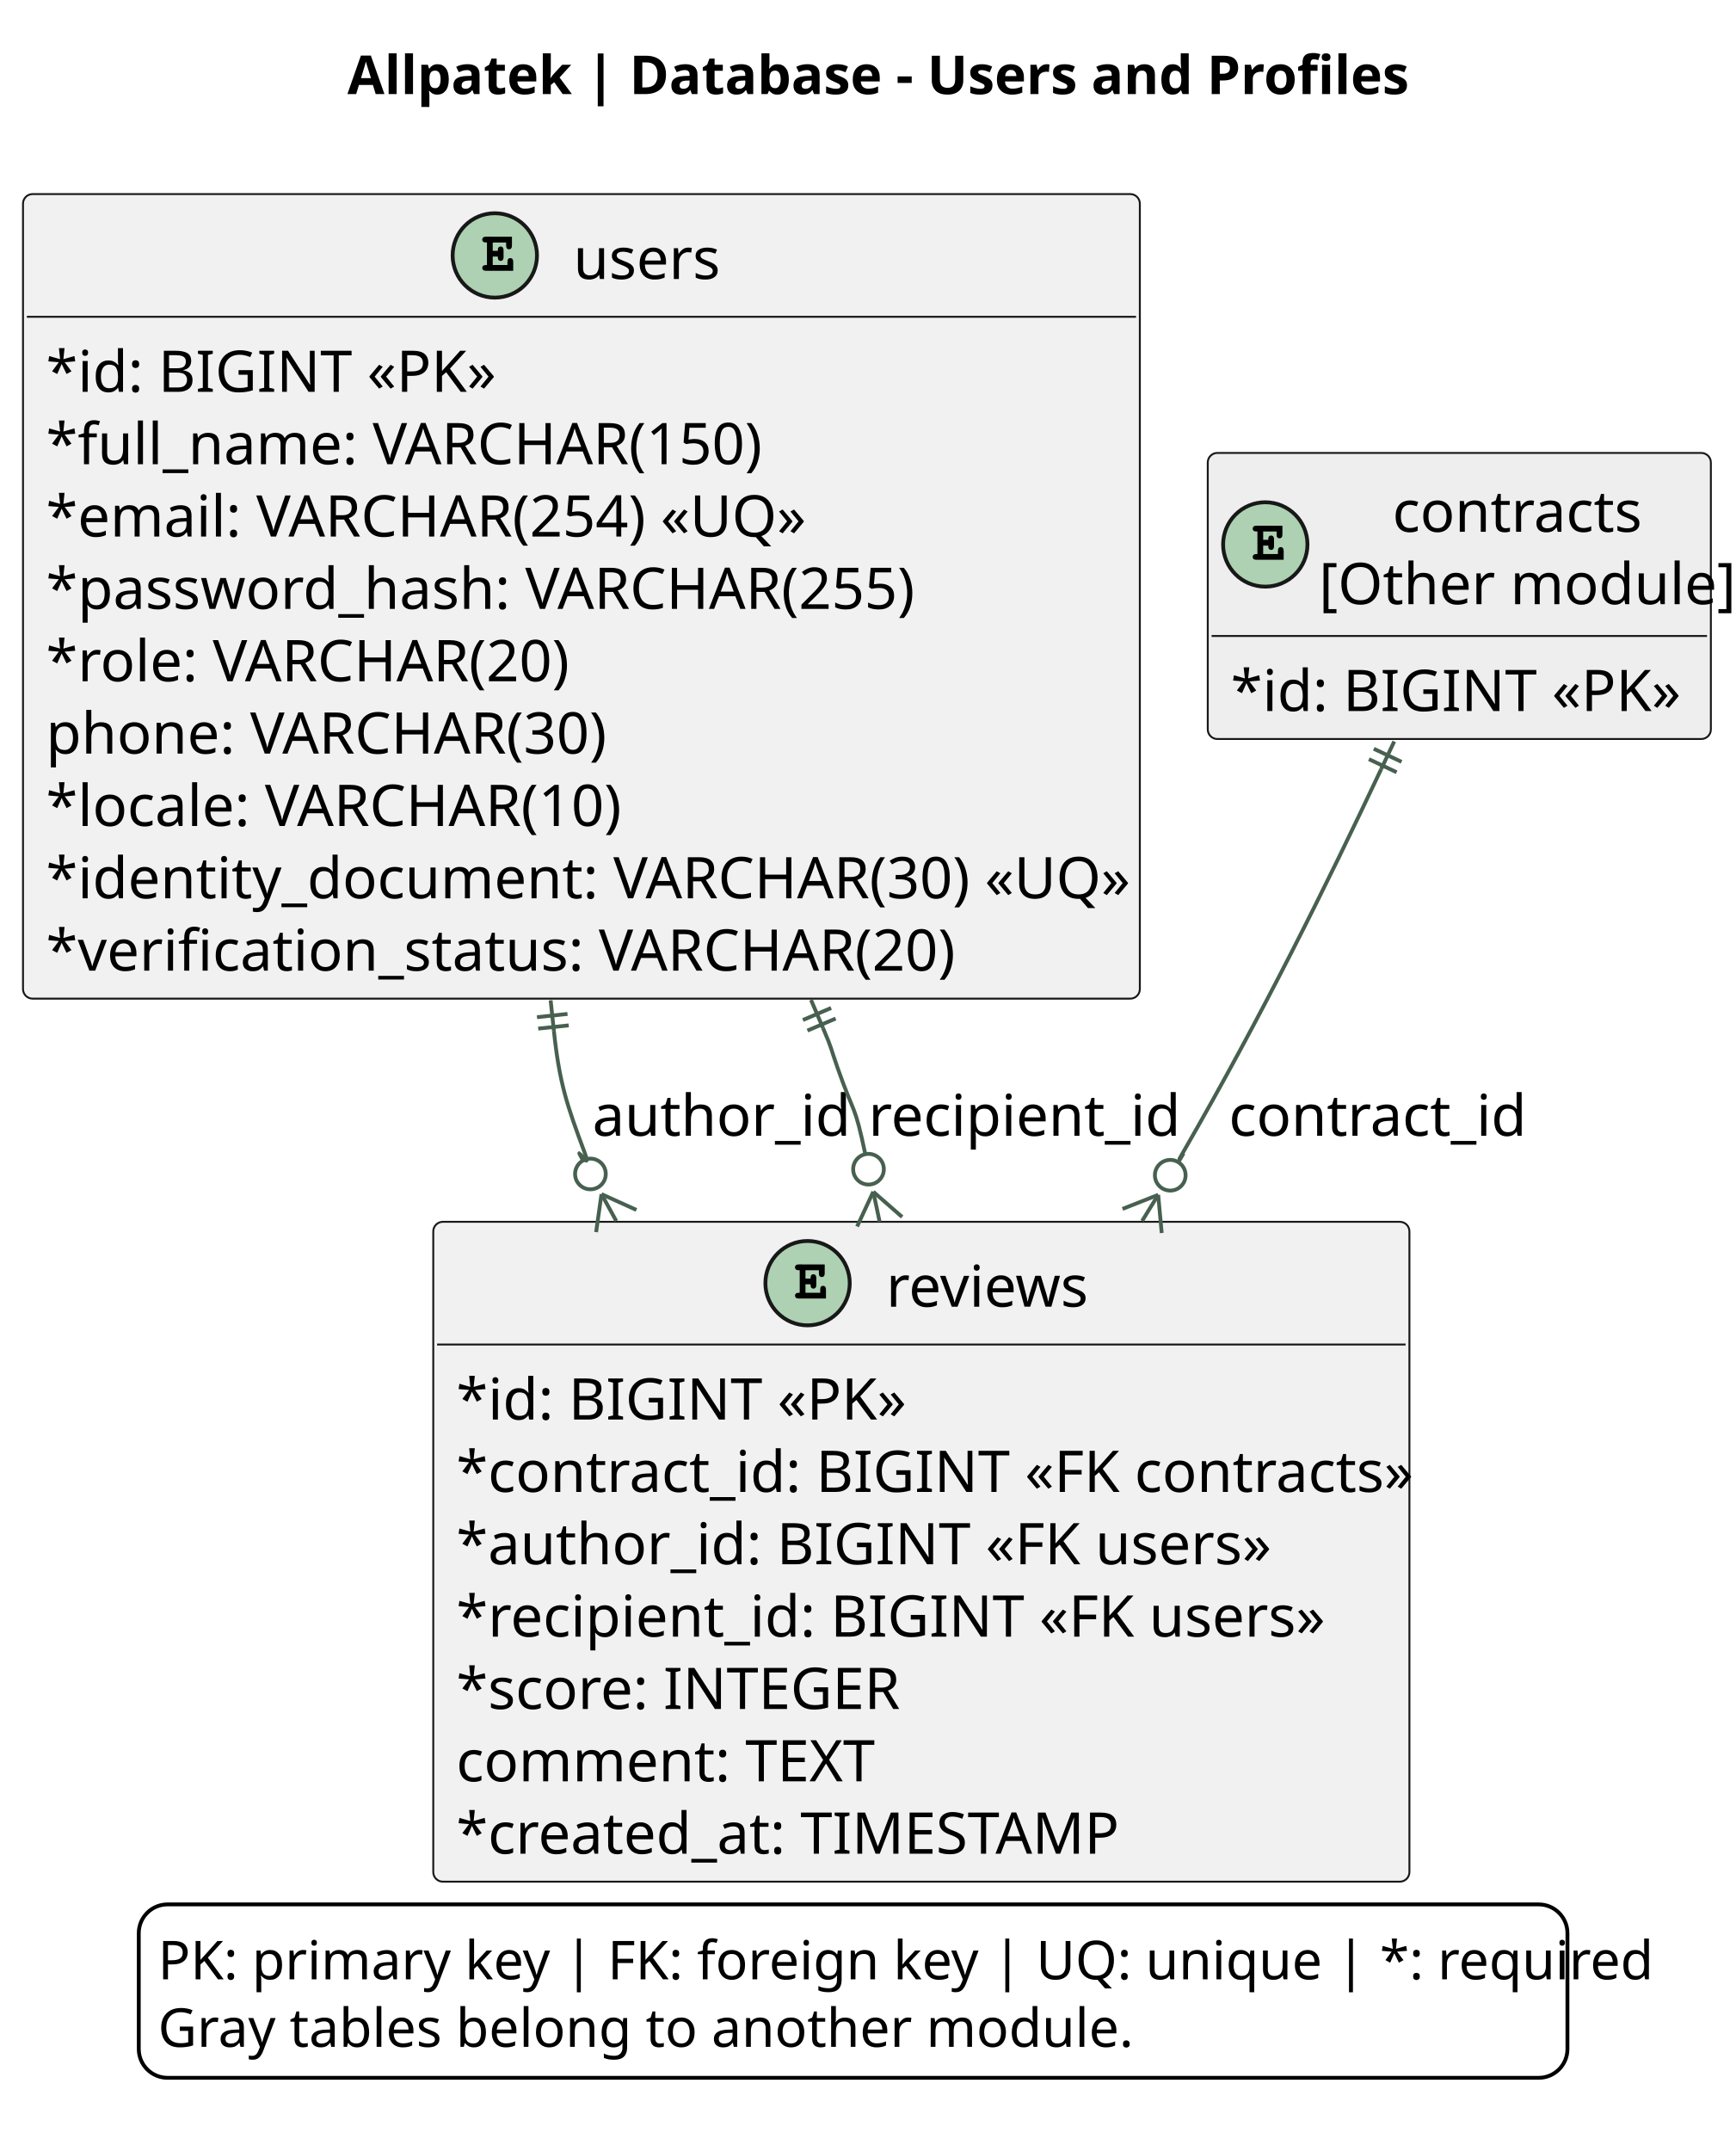
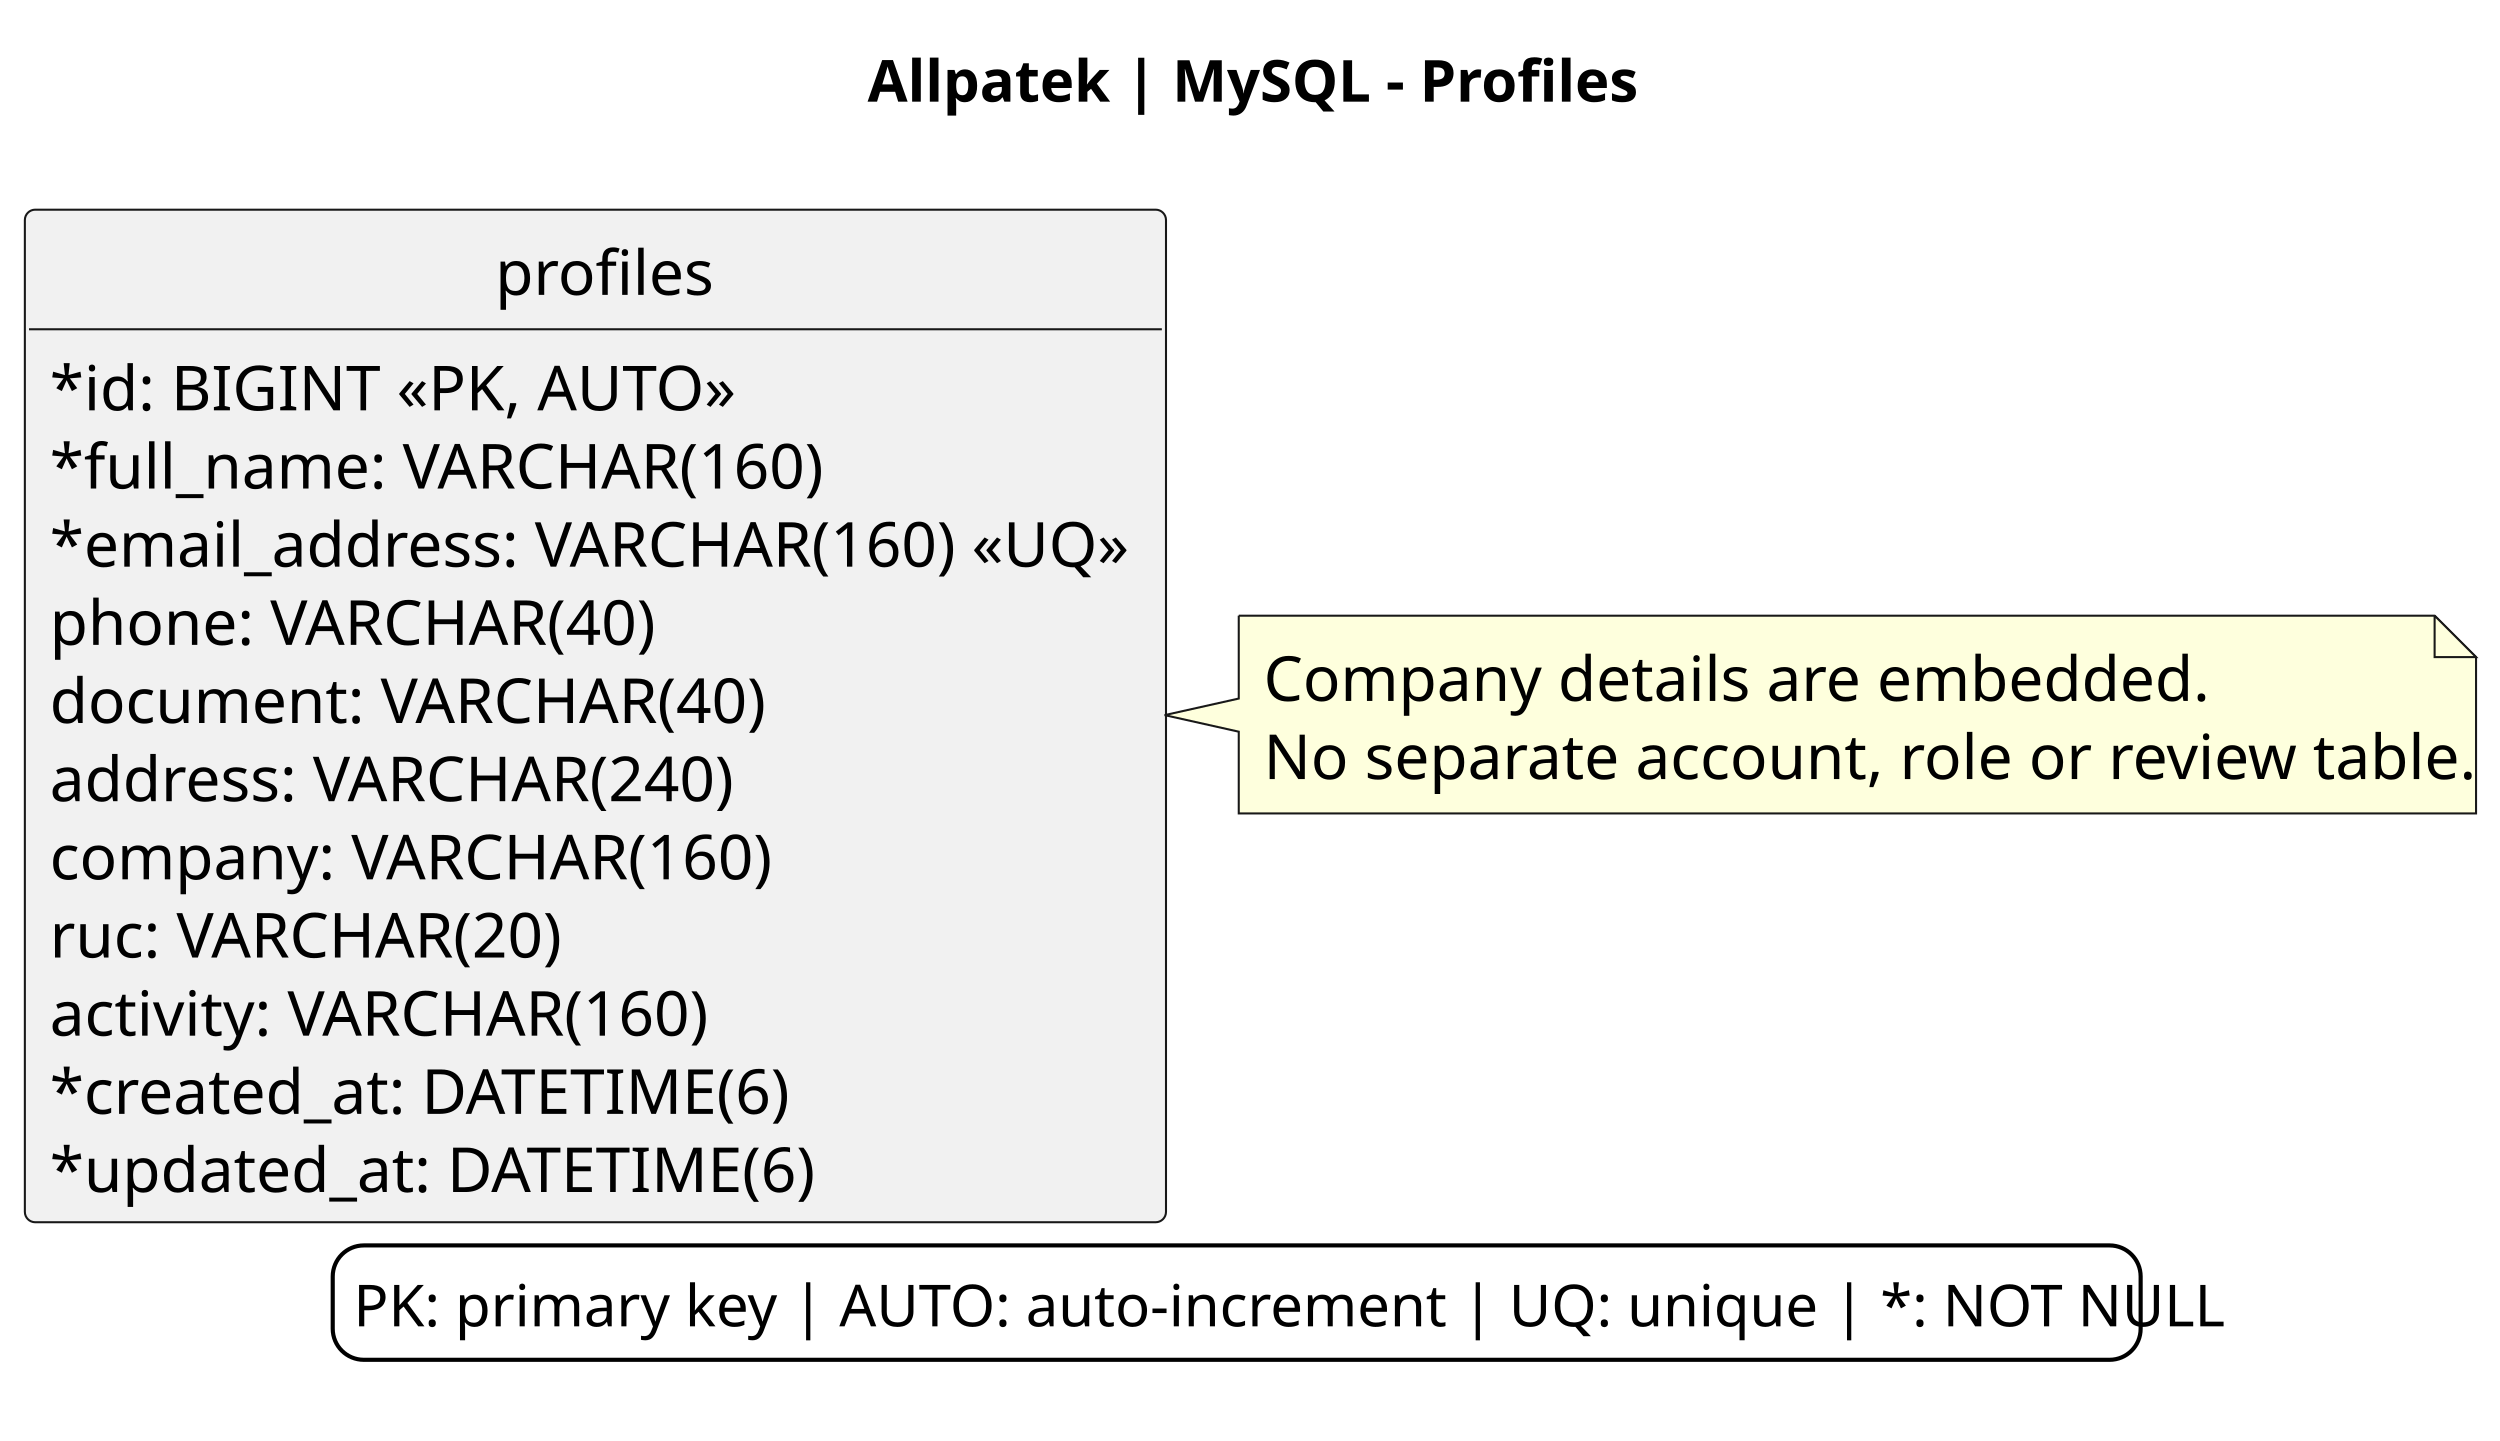
- <svg xmlns="http://www.w3.org/2000/svg" contentStyleType="text/css" data-diagram-type="CLASS" height="818.125px" preserveAspectRatio="none" style="width:660px;height:818px;background:#FFFFFF;" version="1.1" viewBox="0 0 660 818" width="660.625px" zoomAndPan="magnify">
+ <svg xmlns="http://www.w3.org/2000/svg" contentStyleType="text/css" data-diagram-type="CLASS" height="507.5px" preserveAspectRatio="none" style="width:880px;height:507px;background:#FFFFFF;" version="1.1" viewBox="0 0 880 507" width="880.833px" zoomAndPan="magnify">
  <defs />
  <g>
-     <g class="title" data-source-line="9">
-       <text fill="#000000" font-family="sans-serif" font-size="20.417" font-weight="bold" lengthAdjust="spacing" textLength="384.697" x="132.131" y="35.778">Allpatek | Database - Users and Profiles</text>
+     <g class="title" data-source-line="11">
+       <text fill="#000000" font-family="sans-serif" font-size="20.417" font-weight="bold" lengthAdjust="spacing" textLength="259.844" x="305.39" y="35.778">Allpatek | MySQL - Profiles</text>
    </g>
-     <g class="entity" data-qualified-name="users" data-source-line="12" id="ent0002">
-       <rect fill="#F1F1F1" height="305.965" rx="3.646" ry="3.646" style="stroke:#181818;stroke-width:0.729;" width="424.794" x="8.75" y="73.805" />
-       <ellipse cx="188.203" cy="97.139" fill="#ADD1B2" rx="16.042" ry="16.042" style="stroke:#181818;stroke-width:1.458;" />
-       <path d="M187.406,97.572 L187.406,100.784 L193.011,100.784 L193.011,99.6 Q193.011,98.802 193.308,98.483 Q193.604,98.141 194.105,98.141 Q194.583,98.141 194.88,98.483 Q195.199,98.802 195.199,99.6 L195.199,102.972 L184.876,102.972 Q184.102,102.972 183.76,102.676 Q183.418,102.357 183.418,101.878 Q183.418,101.4 183.76,101.103 Q184.102,100.784 184.876,100.784 L185.218,100.784 L185.218,92.217 L184.876,92.217 Q184.102,92.217 183.76,91.921 Q183.418,91.602 183.418,91.123 Q183.418,90.622 183.76,90.326 Q184.102,90.007 184.876,90.007 L194.72,90.029 L194.72,93.356 Q194.72,94.131 194.401,94.473 Q194.105,94.814 193.626,94.814 Q193.125,94.814 192.806,94.495 Q192.51,94.154 192.51,93.356 L192.51,92.217 L187.406,92.217 L187.406,95.384 L189.343,95.384 Q189.343,94.518 189.502,94.268 Q189.821,93.743 190.436,93.743 Q190.915,93.743 191.211,94.085 Q191.53,94.427 191.53,95.225 L191.53,97.731 Q191.53,98.46 191.348,98.688 Q191.006,99.212 190.436,99.212 Q189.821,99.212 189.502,98.688 Q189.343,98.438 189.343,97.572 L187.406,97.572 Z " fill="#000000" />
-       <text fill="#000000" font-family="sans-serif" font-size="21.875" lengthAdjust="spacing" textLength="53.491" x="218.099" y="106.09">users</text>
-       <line style="stroke:#181818;stroke-width:0.729;" x1="10.208" x2="432.085" y1="120.472" y2="120.472" />
-       <text fill="#000000" font-family="sans-serif" font-size="21.875" lengthAdjust="spacing" textLength="170.204" x="17.5" y="149.013">*id: BIGINT «PK»</text>
-       <text fill="#000000" font-family="sans-serif" font-size="21.875" lengthAdjust="spacing" textLength="273.544" x="17.5" y="176.528">*full_name: VARCHAR(150)</text>
-       <text fill="#000000" font-family="sans-serif" font-size="21.875" lengthAdjust="spacing" textLength="294.191" x="17.5" y="204.043">*email: VARCHAR(254) «UQ»</text>
-       <text fill="#000000" font-family="sans-serif" font-size="21.875" lengthAdjust="spacing" textLength="331.917" x="17.5" y="231.557">*password_hash: VARCHAR(255)</text>
-       <text fill="#000000" font-family="sans-serif" font-size="21.875" lengthAdjust="spacing" textLength="203.006" x="17.5" y="259.072">*role: VARCHAR(20)</text>
-       <text fill="#000000" font-family="sans-serif" font-size="21.875" lengthAdjust="spacing" textLength="218.846" x="17.5" y="286.587">phone: VARCHAR(30)</text>
-       <text fill="#000000" font-family="sans-serif" font-size="21.875" lengthAdjust="spacing" textLength="223.685" x="17.5" y="314.101">*locale: VARCHAR(10)</text>
-       <text fill="#000000" font-family="sans-serif" font-size="21.875" lengthAdjust="spacing" textLength="407.294" x="17.5" y="341.616">*identity_document: VARCHAR(30) «UQ»</text>
-       <text fill="#000000" font-family="sans-serif" font-size="21.875" lengthAdjust="spacing" textLength="341.615" x="17.5" y="369.131">*verification_status: VARCHAR(20)</text>
+     <g class="entity" data-qualified-name="profile" data-source-line="12" id="ent0002">
+       <rect fill="#F1F1F1" height="356.426" rx="3.646" ry="3.646" style="stroke:#181818;stroke-width:0.729;" width="401.68" x="8.75" y="73.805" />
+       <text fill="#000000" font-family="sans-serif" font-size="21.875" lengthAdjust="spacing" textLength="70.517" x="174.331" y="103.805">profiles</text>
+       <line style="stroke:#181818;stroke-width:0.729;" x1="10.208" x2="408.971" y1="115.903" y2="115.903" />
+       <text fill="#000000" font-family="sans-serif" font-size="21.875" lengthAdjust="spacing" textLength="243.124" x="17.5" y="144.445">*id: BIGINT «PK, AUTO»</text>
+       <text fill="#000000" font-family="sans-serif" font-size="21.875" lengthAdjust="spacing" textLength="273.544" x="17.5" y="171.959">*full_name: VARCHAR(160)</text>
+       <text fill="#000000" font-family="sans-serif" font-size="21.875" lengthAdjust="spacing" textLength="384.18" x="17.5" y="199.474">*email_address: VARCHAR(160) «UQ»</text>
+       <text fill="#000000" font-family="sans-serif" font-size="21.875" lengthAdjust="spacing" textLength="218.846" x="17.5" y="226.989">phone: VARCHAR(40)</text>
+       <text fill="#000000" font-family="sans-serif" font-size="21.875" lengthAdjust="spacing" textLength="254.083" x="17.5" y="254.503">document: VARCHAR(40)</text>
+       <text fill="#000000" font-family="sans-serif" font-size="21.875" lengthAdjust="spacing" textLength="248.006" x="17.5" y="282.018">address: VARCHAR(240)</text>
+       <text fill="#000000" font-family="sans-serif" font-size="21.875" lengthAdjust="spacing" textLength="258.943" x="17.5" y="309.533">company: VARCHAR(160)</text>
+       <text fill="#000000" font-family="sans-serif" font-size="21.875" lengthAdjust="spacing" textLength="188.405" x="17.5" y="337.047">ruc: VARCHAR(20)</text>
+       <text fill="#000000" font-family="sans-serif" font-size="21.875" lengthAdjust="spacing" textLength="237.036" x="17.5" y="364.562">activity: VARCHAR(160)</text>
+       <text fill="#000000" font-family="sans-serif" font-size="21.875" lengthAdjust="spacing" textLength="261.368" x="17.5" y="392.077">*created_at: DATETIME(6)</text>
+       <text fill="#000000" font-family="sans-serif" font-size="21.875" lengthAdjust="spacing" textLength="267.477" x="17.5" y="419.591">*updated_at: DATETIME(6)</text>
    </g>
-     <g class="entity" data-qualified-name="reviews" data-source-line="23" id="ent0003">
-       <rect fill="#F1F1F1" height="250.936" rx="3.646" ry="3.646" style="stroke:#181818;stroke-width:0.729;" width="371.281" x="164.792" y="464.639" />
-       <ellipse cx="307.16" cy="487.972" fill="#ADD1B2" rx="16.042" ry="16.042" style="stroke:#181818;stroke-width:1.458;" />
-       <path d="M306.363,488.405 L306.363,491.618 L311.968,491.618 L311.968,490.433 Q311.968,489.635 312.264,489.316 Q312.56,488.975 313.062,488.975 Q313.54,488.975 313.837,489.316 Q314.156,489.635 314.156,490.433 L314.156,493.805 L303.833,493.805 Q303.058,493.805 302.717,493.509 Q302.375,493.19 302.375,492.712 Q302.375,492.233 302.717,491.937 Q303.058,491.618 303.833,491.618 L304.175,491.618 L304.175,483.05 L303.833,483.05 Q303.058,483.05 302.717,482.754 Q302.375,482.435 302.375,481.956 Q302.375,481.455 302.717,481.159 Q303.058,480.84 303.833,480.84 L313.677,480.863 L313.677,484.19 Q313.677,484.964 313.358,485.306 Q313.062,485.648 312.583,485.648 Q312.082,485.648 311.763,485.329 Q311.467,484.987 311.467,484.19 L311.467,483.05 L306.363,483.05 L306.363,486.217 L308.299,486.217 Q308.299,485.352 308.459,485.101 Q308.778,484.577 309.393,484.577 Q309.872,484.577 310.168,484.919 Q310.487,485.26 310.487,486.058 L310.487,488.565 Q310.487,489.294 310.305,489.522 Q309.963,490.046 309.393,490.046 Q308.778,490.046 308.459,489.522 Q308.299,489.271 308.299,488.405 L306.363,488.405 Z " fill="#000000" />
-       <text fill="#000000" font-family="sans-serif" font-size="21.875" lengthAdjust="spacing" textLength="74.149" x="337.056" y="496.923">reviews</text>
-       <line style="stroke:#181818;stroke-width:0.729;" x1="166.25" x2="534.615" y1="511.305" y2="511.305" />
-       <text fill="#000000" font-family="sans-serif" font-size="21.875" lengthAdjust="spacing" textLength="170.204" x="173.542" y="539.847">*id: BIGINT «PK»</text>
-       <text fill="#000000" font-family="sans-serif" font-size="21.875" lengthAdjust="spacing" textLength="353.781" x="173.542" y="567.361">*contract_id: BIGINT «FK contracts»</text>
-       <text fill="#000000" font-family="sans-serif" font-size="21.875" lengthAdjust="spacing" textLength="302.736" x="173.542" y="594.876">*author_id: BIGINT «FK users»</text>
-       <text fill="#000000" font-family="sans-serif" font-size="21.875" lengthAdjust="spacing" textLength="323.393" x="173.542" y="622.391">*recipient_id: BIGINT «FK users»</text>
-       <text fill="#000000" font-family="sans-serif" font-size="21.875" lengthAdjust="spacing" textLength="171.39" x="173.542" y="649.905">*score: INTEGER</text>
-       <text fill="#000000" font-family="sans-serif" font-size="21.875" lengthAdjust="spacing" textLength="158.017" x="173.542" y="677.42">comment: TEXT</text>
-       <text fill="#000000" font-family="sans-serif" font-size="21.875" lengthAdjust="spacing" textLength="251.648" x="173.542" y="704.935">*created_at: TIMESTAMP</text>
+     <g class="entity" data-qualified-name="GMN3" data-source-line="26" id="ent0004">
+       <path d="M436.042,216.722 L436.042,245.889 L409.948,251.722 L436.042,257.555 L436.042,286.335 A0,0 0 0 0 436.042,286.335 L871.568,286.335 A0,0 0 0 0 871.568,286.335 L871.568,231.305 L856.985,216.722 L436.042,216.722 A0,0 0 0 0 436.042,216.722" fill="#FEFFDD" style="stroke:#181818;stroke-width:0.729;" />
+       <path d="M856.985,216.722 L856.985,231.305 L871.568,231.305 L856.985,216.722" fill="#FEFFDD" style="stroke:#181818;stroke-width:0.729;" />
+       <text fill="#000000" font-family="sans-serif" font-size="21.875" lengthAdjust="spacing" textLength="316.162" x="444.792" y="246.722">Company details are embedded.</text>
+       <text fill="#000000" font-family="sans-serif" font-size="21.875" lengthAdjust="spacing" textLength="404.901" x="444.792" y="274.236">No separate account, role or review table.</text>
    </g>
-     <g class="entity" data-qualified-name="contracts" data-source-line="32" id="ent0004">
-       <rect fill="#EEEEEE" height="108.794" rx="3.646" ry="3.646" style="stroke:#181818;stroke-width:0.729;" width="191.354" x="459.375" y="172.243" />
-       <ellipse cx="481.25" cy="207.049" fill="#ADD1B2" rx="16.042" ry="16.042" style="stroke:#181818;stroke-width:1.458;" />
-       <path d="M480.452,207.482 L480.452,210.695 L486.058,210.695 L486.058,209.51 Q486.058,208.713 486.354,208.394 Q486.65,208.052 487.152,208.052 Q487.63,208.052 487.926,208.394 Q488.245,208.713 488.245,209.51 L488.245,212.882 L477.923,212.882 Q477.148,212.882 476.807,212.586 Q476.465,212.267 476.465,211.789 Q476.465,211.31 476.807,211.014 Q477.148,210.695 477.923,210.695 L478.265,210.695 L478.265,202.127 L477.923,202.127 Q477.148,202.127 476.807,201.831 Q476.465,201.512 476.465,201.034 Q476.465,200.532 476.807,200.236 Q477.148,199.917 477.923,199.917 L487.767,199.94 L487.767,203.267 Q487.767,204.041 487.448,204.383 Q487.152,204.725 486.673,204.725 Q486.172,204.725 485.853,204.406 Q485.557,204.064 485.557,203.267 L485.557,202.127 L480.452,202.127 L480.452,205.295 L482.389,205.295 Q482.389,204.429 482.549,204.178 Q482.868,203.654 483.483,203.654 Q483.962,203.654 484.258,203.996 Q484.577,204.338 484.577,205.135 L484.577,207.642 Q484.577,208.371 484.394,208.599 Q484.053,209.123 483.483,209.123 Q482.868,209.123 482.549,208.599 Q482.389,208.348 482.389,207.482 L480.452,207.482 Z " fill="#000000" />
-       <text fill="#000000" font-family="sans-serif" font-size="21.875" lengthAdjust="spacing" textLength="88.75" x="529.635" y="202.243">contracts</text>
-       <text fill="#000000" font-family="sans-serif" font-size="21.875" lengthAdjust="spacing" textLength="144.687" x="501.667" y="229.757">[Other module]</text>
-       <line style="stroke:#181818;stroke-width:0.729;" x1="460.833" x2="649.27" y1="241.856" y2="241.856" />
-       <text fill="#000000" font-family="sans-serif" font-size="21.875" lengthAdjust="spacing" textLength="170.204" x="468.125" y="270.397">*id: BIGINT «PK»</text>
-     </g>
-     <g class="link" data-entity-1="ent0004" data-entity-2="ent0003" data-link-type="crowfoot" id="lnk5">
-       <line style="stroke:#476050;stroke-width:1.458;" x1="522.529" x2="533.083" y1="284.749" y2="289.722" />
-       <line style="stroke:#476050;stroke-width:1.458;" x1="520.664" x2="531.218" y1="288.706" y2="293.68" />
-       <line style="stroke:#476050;stroke-width:1.458;" x1="525.319" x2="530.293" y1="292.512" y2="281.959" />
-       <line style="stroke:#476050;stroke-width:1.458;" x1="440.52" x2="441.859" y1="454.383" y2="468.904" />
-       <line style="stroke:#476050;stroke-width:1.458;" x1="440.52" x2="426.954" y1="454.383" y2="459.734" />
-       <line style="stroke:#476050;stroke-width:1.458;" x1="440.52" x2="434.407" y1="454.383" y2="464.319" />
-       <ellipse cx="445.106" cy="446.93" fill="none" rx="5.833" ry="5.833" style="stroke:#476050;stroke-width:1.458;" />
-       <path d="M525.319,292.512 C505.055,335.51 479.855,386.496 449.896,438.389 C444.974,446.913 453.519,433.257 448.163,441.962" fill="none" style="stroke:#476050;stroke-width:1.458;" />
-       <text fill="#000000" font-family="sans-serif" font-size="21.875" lengthAdjust="spacing" textLength="107.004" x="467.396" y="431.93">contract_id</text>
-     </g>
-     <g class="link" data-entity-1="ent0002" data-entity-2="ent0003" data-link-type="crowfoot" id="lnk6">
-       <line style="stroke:#476050;stroke-width:1.458;" x1="204.251" x2="215.853" y1="386.817" y2="385.586" />
-       <line style="stroke:#476050;stroke-width:1.458;" x1="204.713" x2="216.315" y1="391.168" y2="389.937" />
-       <line style="stroke:#476050;stroke-width:1.458;" x1="210.668" x2="209.436" y1="392.003" y2="380.401" />
-       <line style="stroke:#476050;stroke-width:1.458;" x1="228.78" x2="242.067" y1="454.114" y2="460.126" />
-       <line style="stroke:#476050;stroke-width:1.458;" x1="228.78" x2="226.73" y1="454.114" y2="468.553" />
-       <line style="stroke:#476050;stroke-width:1.458;" x1="228.78" x2="234.398" y1="454.114" y2="464.339" />
-       <ellipse cx="224.567" cy="446.445" fill="none" rx="5.833" ry="5.833" style="stroke:#476050;stroke-width:1.458;" />
-       <path d="M210.668,392.003 C212.78,411.905 215.58,420.113 222.396,438.389 C225.692,447.226 217.12,432.893 221.758,441.333" fill="none" style="stroke:#476050;stroke-width:1.458;" />
-       <text fill="#000000" font-family="sans-serif" font-size="21.875" lengthAdjust="spacing" textLength="91.217" x="225.312" y="431.93">author_id</text>
-     </g>
-     <g class="link" data-entity-1="ent0002" data-entity-2="ent0003" data-link-type="crowfoot" id="lnk7">
-       <line style="stroke:#476050;stroke-width:1.458;" x1="305.389" x2="316.12" y1="387.897" y2="383.319" />
-       <line style="stroke:#476050;stroke-width:1.458;" x1="307.105" x2="317.836" y1="391.921" y2="387.343" />
-       <line style="stroke:#476050;stroke-width:1.458;" x1="313.043" x2="308.465" y1="390.973" y2="380.242" />
-       <line style="stroke:#476050;stroke-width:1.458;" x1="332.148" x2="343.124" y1="453.197" y2="462.798" />
-       <line style="stroke:#476050;stroke-width:1.458;" x1="332.148" x2="326.003" y1="453.197" y2="466.422" />
-       <line style="stroke:#476050;stroke-width:1.458;" x1="332.148" x2="334.564" y1="453.197" y2="464.61" />
-       <ellipse cx="330.336" cy="444.636" fill="none" rx="5.833" ry="5.833" style="stroke:#476050;stroke-width:1.458;" />
-       <path d="M313.043,390.973 C316.753,399.67 315.606,397.662 318.646,406.305 C325.15,424.797 324.94,419.145 329.128,438.929" fill="none" style="stroke:#476050;stroke-width:1.458;" />
-       <text fill="#000000" font-family="sans-serif" font-size="21.875" lengthAdjust="spacing" textLength="111.874" x="330.312" y="431.93">recipient_id</text>
-     </g>
-     <g class="legend" data-source-line="38">
-       <rect fill="none" height="65.944" rx="10.938" ry="10.938" style="stroke:#000000;stroke-width:1.458;" width="543.393" x="52.783" y="724.222" />
-       <text fill="#000000" font-family="sans-serif" font-size="20.417" lengthAdjust="spacing" textLength="528.81" x="60.074" y="752.708">PK: primary key | FK: foreign key | UQ: unique | *: required</text>
-       <text fill="#000000" font-family="sans-serif" font-size="20.417" lengthAdjust="spacing" textLength="347.303" x="60.074" y="778.388">Gray tables belong to another module.</text>
+     <g class="legend" data-source-line="29">
+       <rect fill="none" height="40.264" rx="10.938" ry="10.938" style="stroke:#000000;stroke-width:1.458;" width="636.385" x="117.12" y="438.389" />
+       <text fill="#000000" font-family="sans-serif" font-size="20.417" lengthAdjust="spacing" textLength="621.801" x="124.412" y="466.875">PK: primary key | AUTO: auto-increment | UQ: unique | *: NOT NULL</text>
    </g>
  </g>
</svg>
